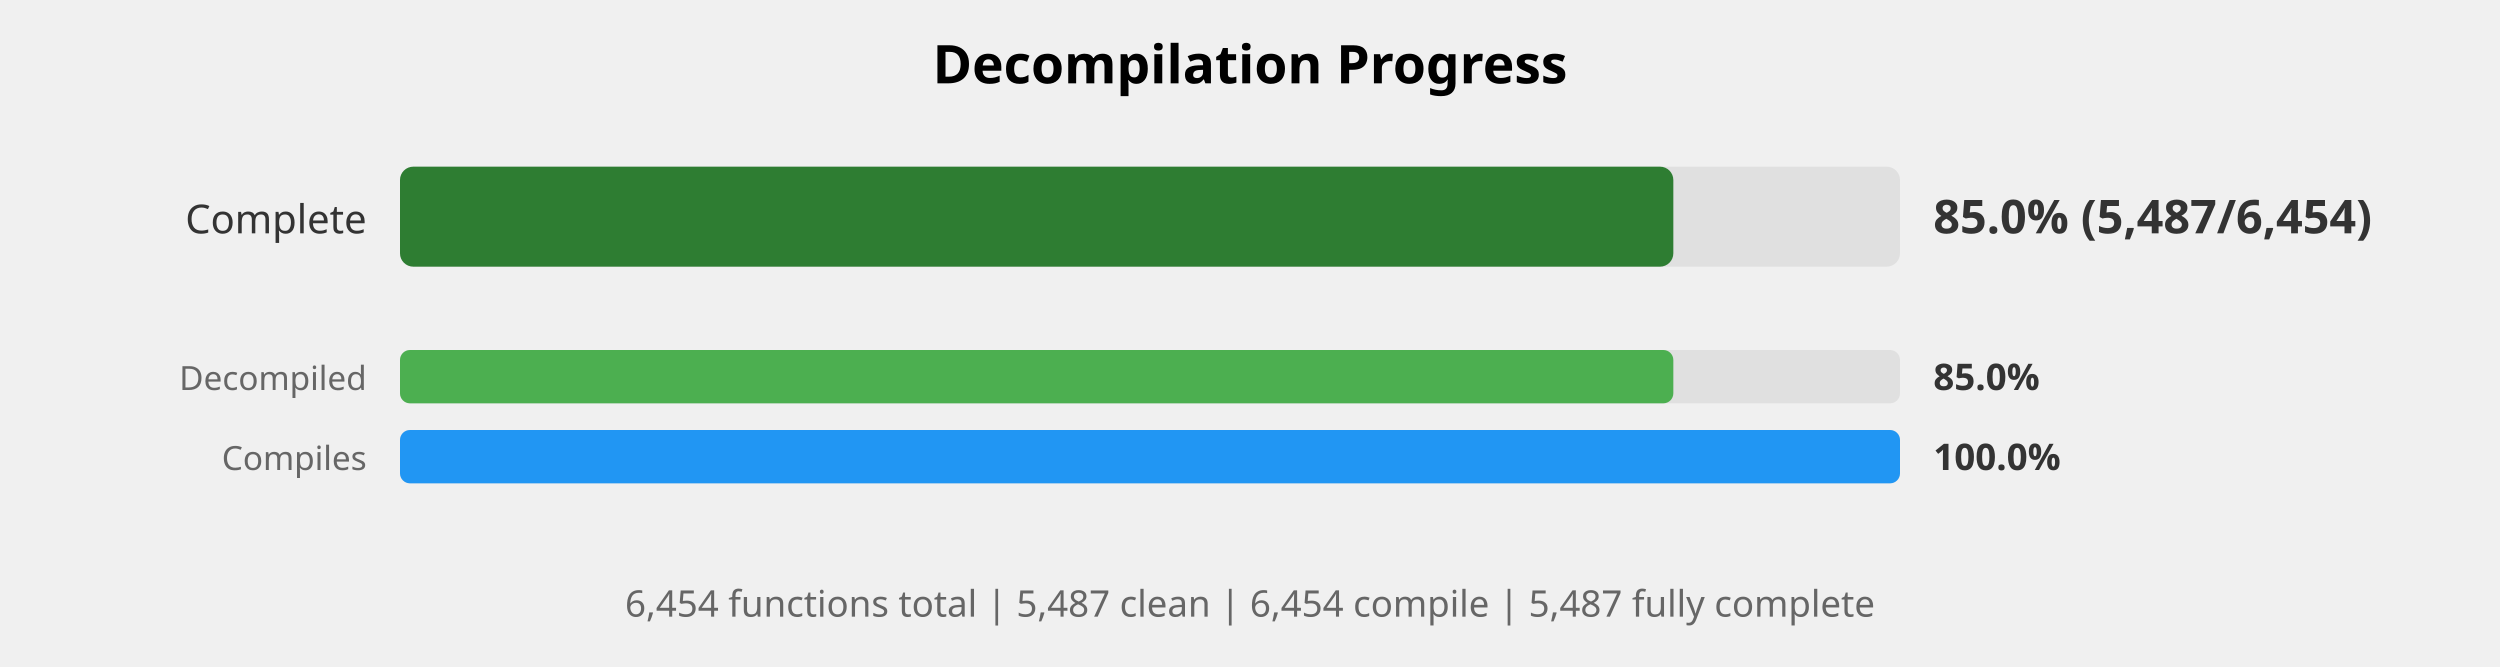
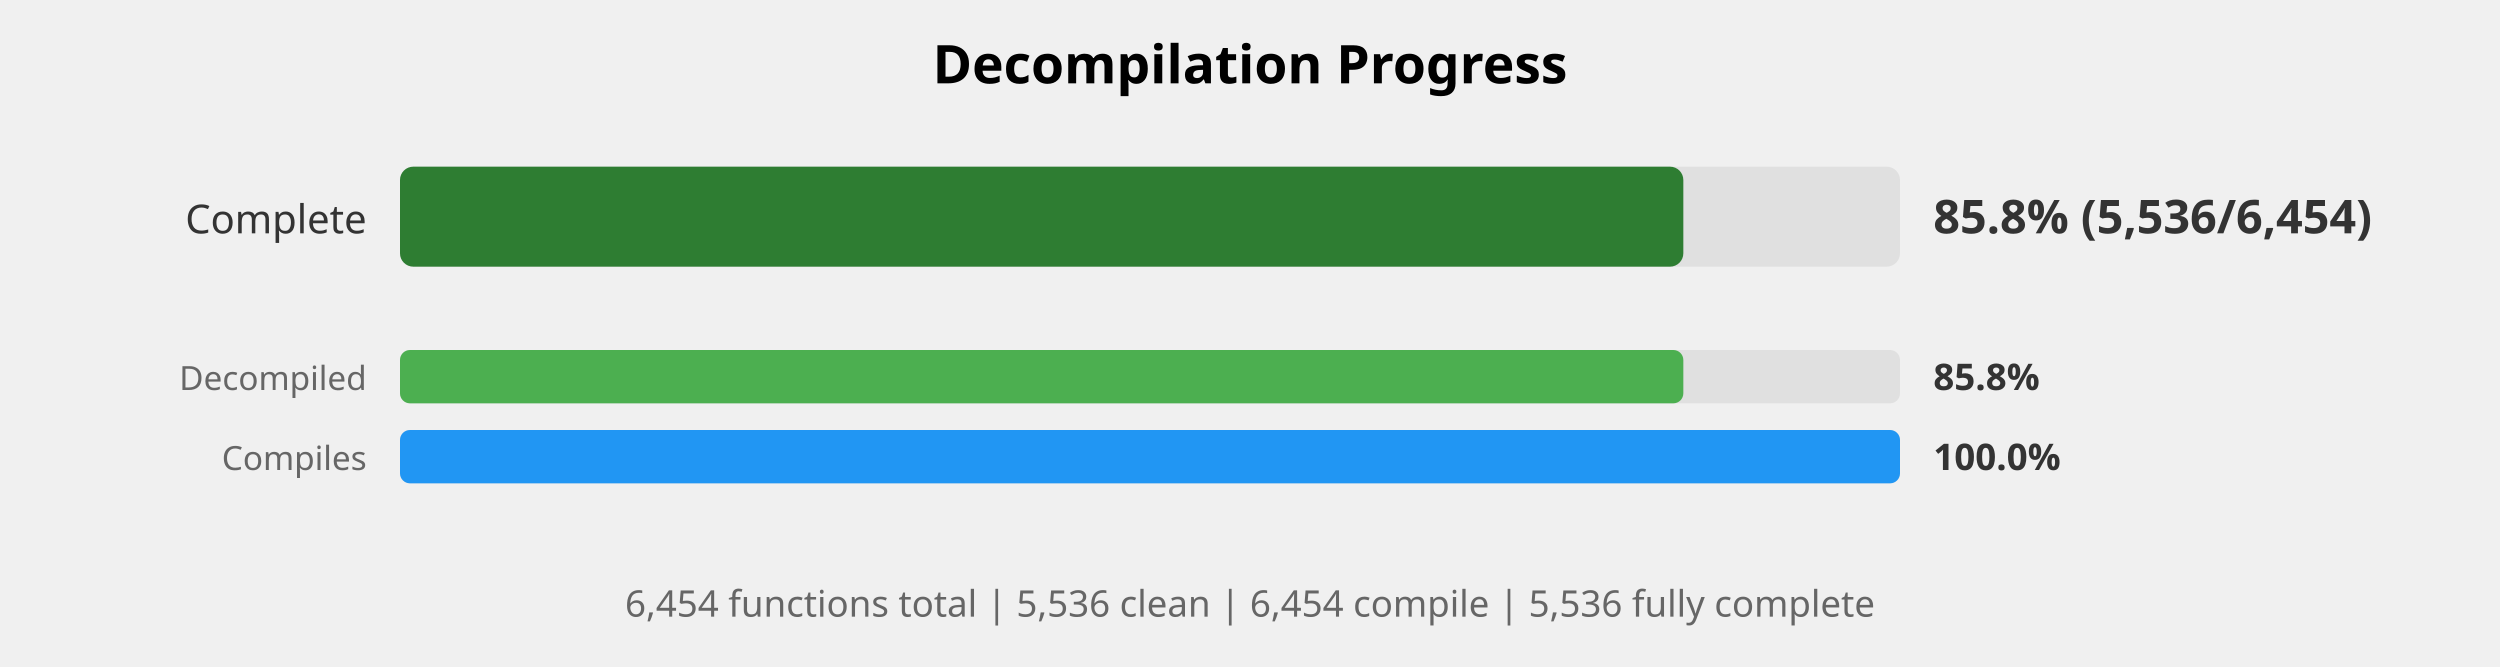
<svg xmlns="http://www.w3.org/2000/svg" width="750" height="200" viewBox="0 0 750 200">
  <style>
    .title { font: bold 16px sans-serif; }
    .label { font: 12px sans-serif; fill: #333; }
    .small-label { font: 10px sans-serif; fill: #666; }
    .percent { font: bold 14px sans-serif; fill: #333; }
    .small-percent { font: bold 11px sans-serif; fill: #333; }
    .summary { font: 11px sans-serif; fill: #666; }
  </style>
  <rect width="100%%" height="100%%" fill="white" />
  <text x="375" y="25" class="title" text-anchor="middle">Decompilation Progress</text>
  <text x="110" y="70" class="label" text-anchor="end">Complete</text>
  <rect x="120" y="50" width="450" height="30" fill="#E0E0E0" rx="4" />
-   <rect x="120" y="50" width="382" height="30" fill="#2E7D32" rx="4" />
-   <text x="580" y="70" class="percent">85.0% (5,487/6,454)</text>
+   <rect x="120" y="50" width="385" height="30" fill="#2E7D32" rx="4" />
+   <text x="580" y="70" class="percent">85.8% (5,536/6,454)</text>
  <text x="110" y="117" class="small-label" text-anchor="end">Decompiled</text>
  <rect x="120" y="105" width="450" height="16" fill="#E0E0E0" rx="3" />
-   <rect x="120" y="105" width="382" height="16" fill="#4CAF50" rx="3" />
-   <text x="580" y="117" class="small-percent">85.0%</text>
+   <rect x="120" y="105" width="385" height="16" fill="#4CAF50" rx="3" />
+   <text x="580" y="117" class="small-percent">85.8%</text>
  <text x="110" y="141" class="small-label" text-anchor="end">Compiles</text>
  <rect x="120" y="129" width="450" height="16" fill="#E0E0E0" rx="3" />
  <rect x="120" y="129" width="450" height="16" fill="#2196F3" rx="3" />
  <text x="580" y="141" class="small-percent">100.0%</text>
  <text x="375" y="185" class="summary" text-anchor="middle">
-     6,454 functions total | 5,487 clean | 6,454 compile | 5,487 fully complete
+     6,454 functions total | 5,536 clean | 6,454 compile | 5,536 fully complete
  </text>
</svg>
